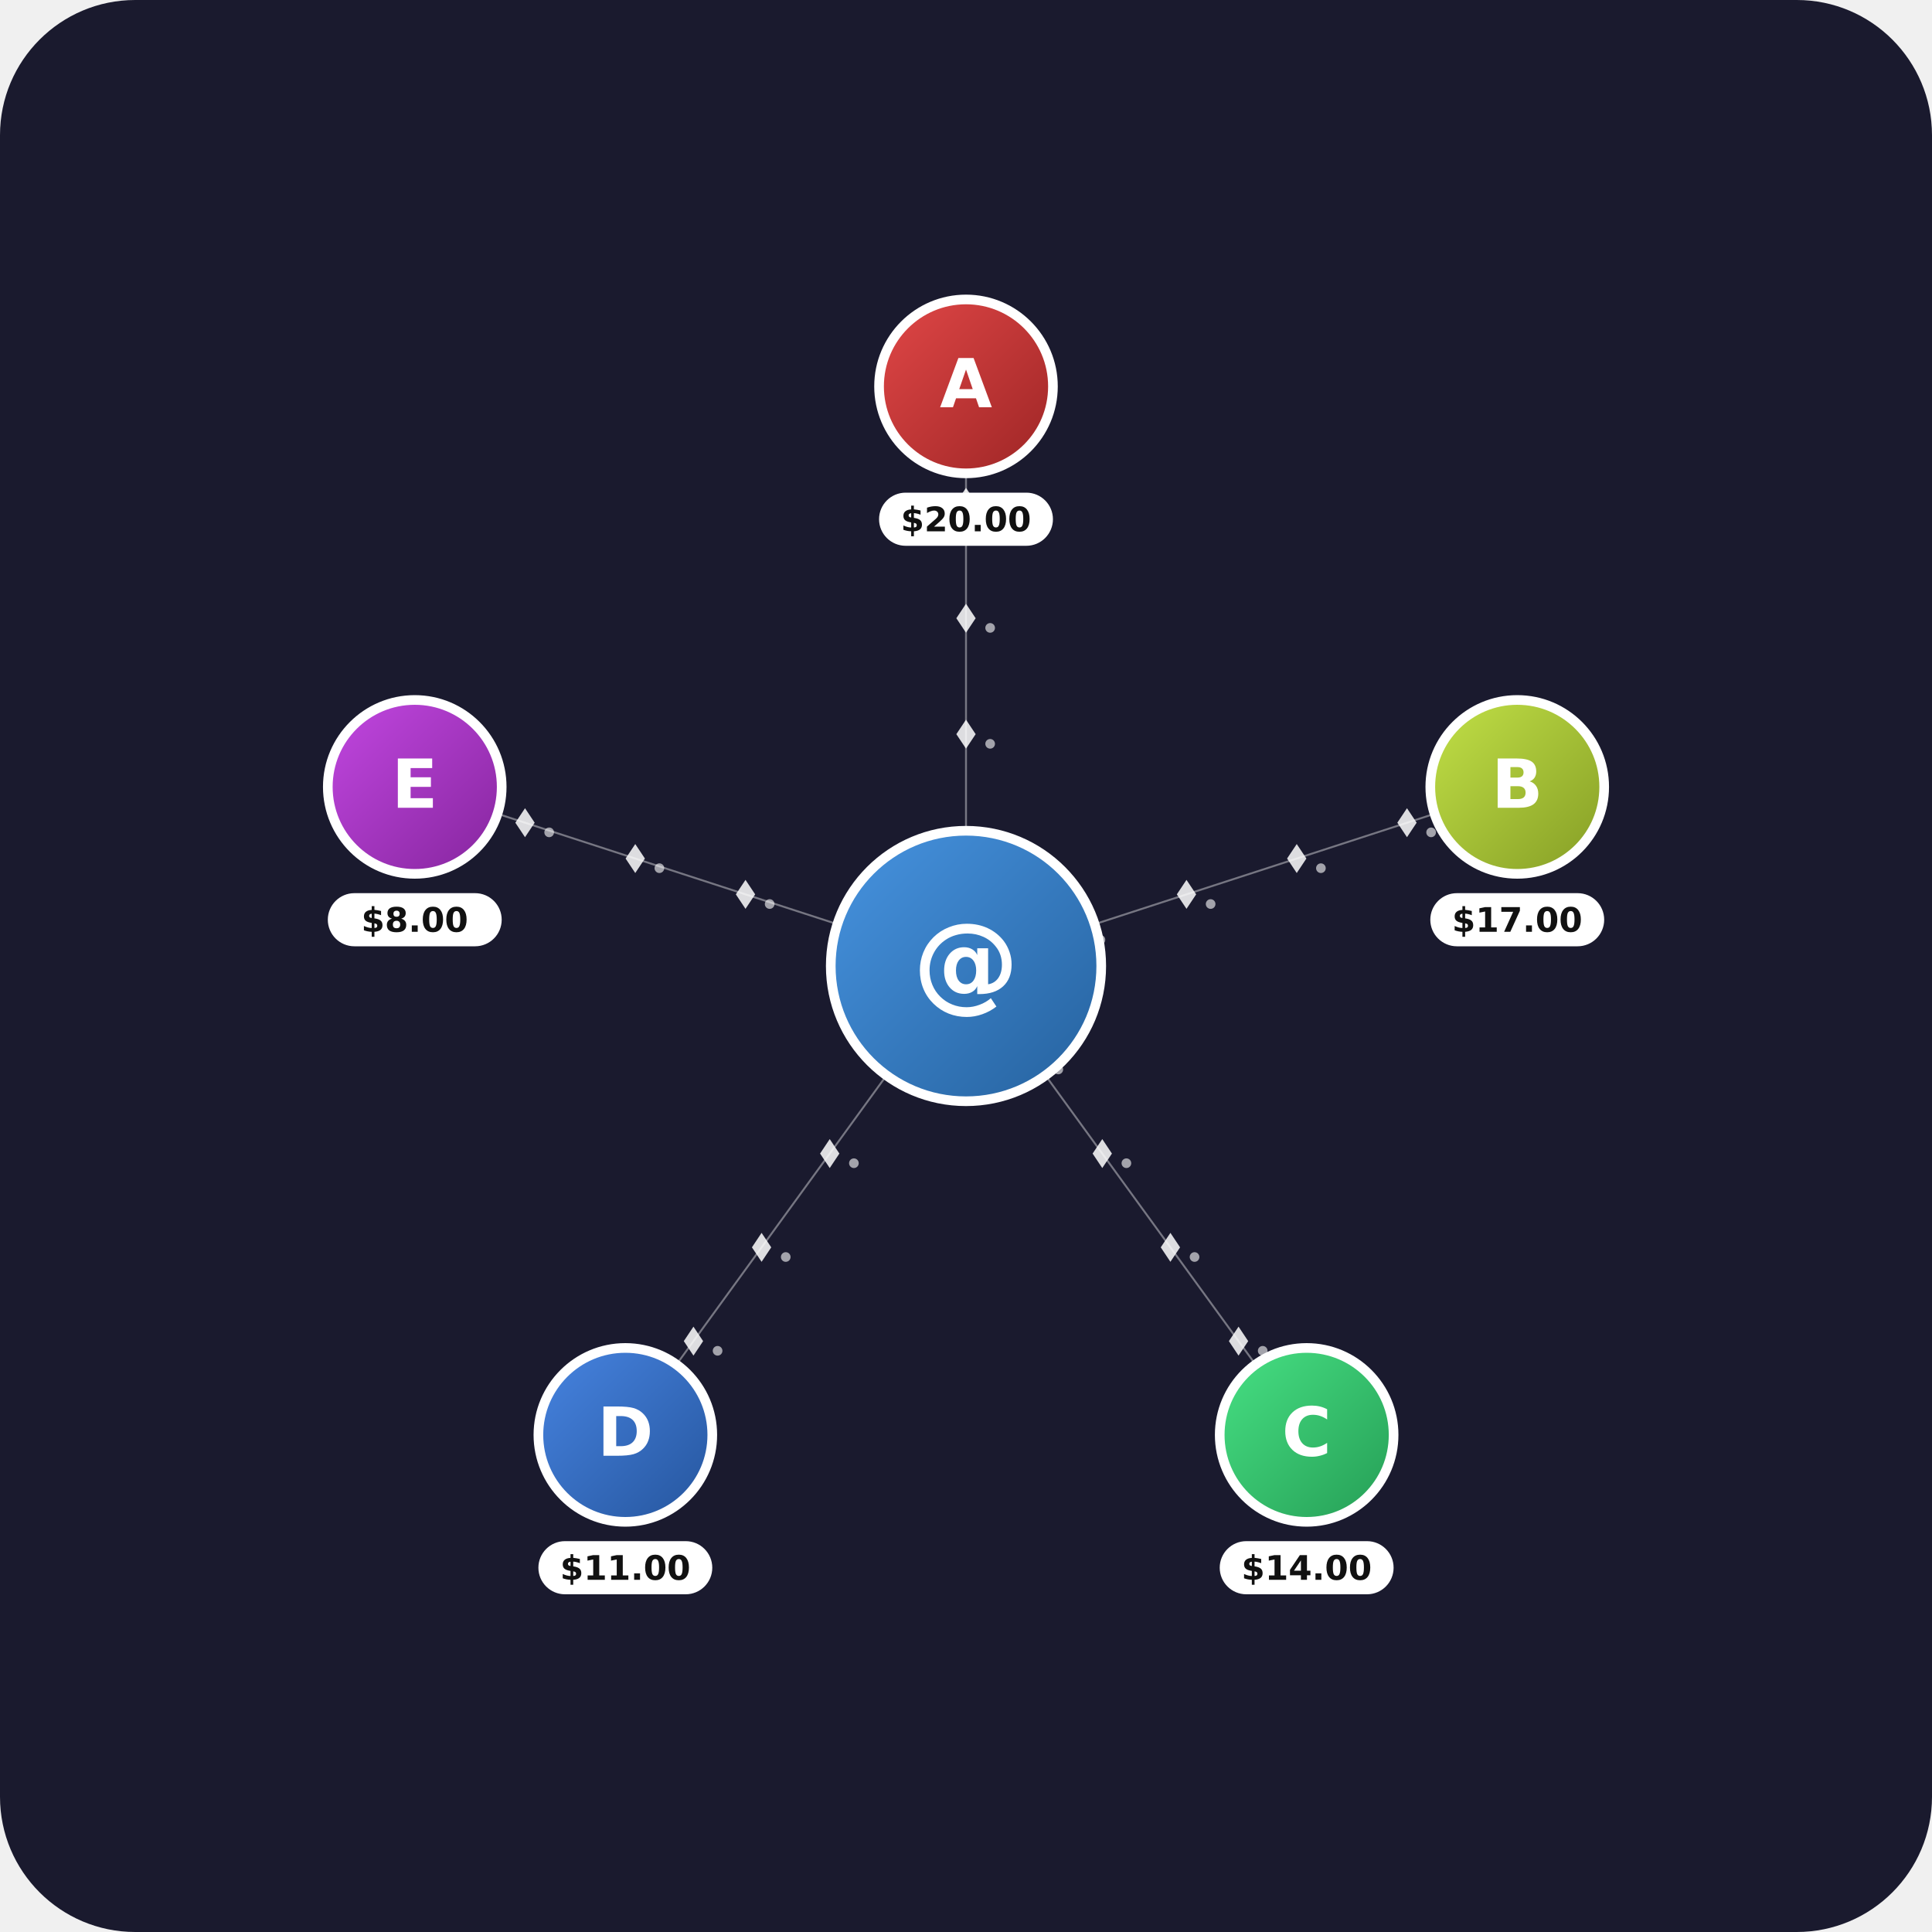
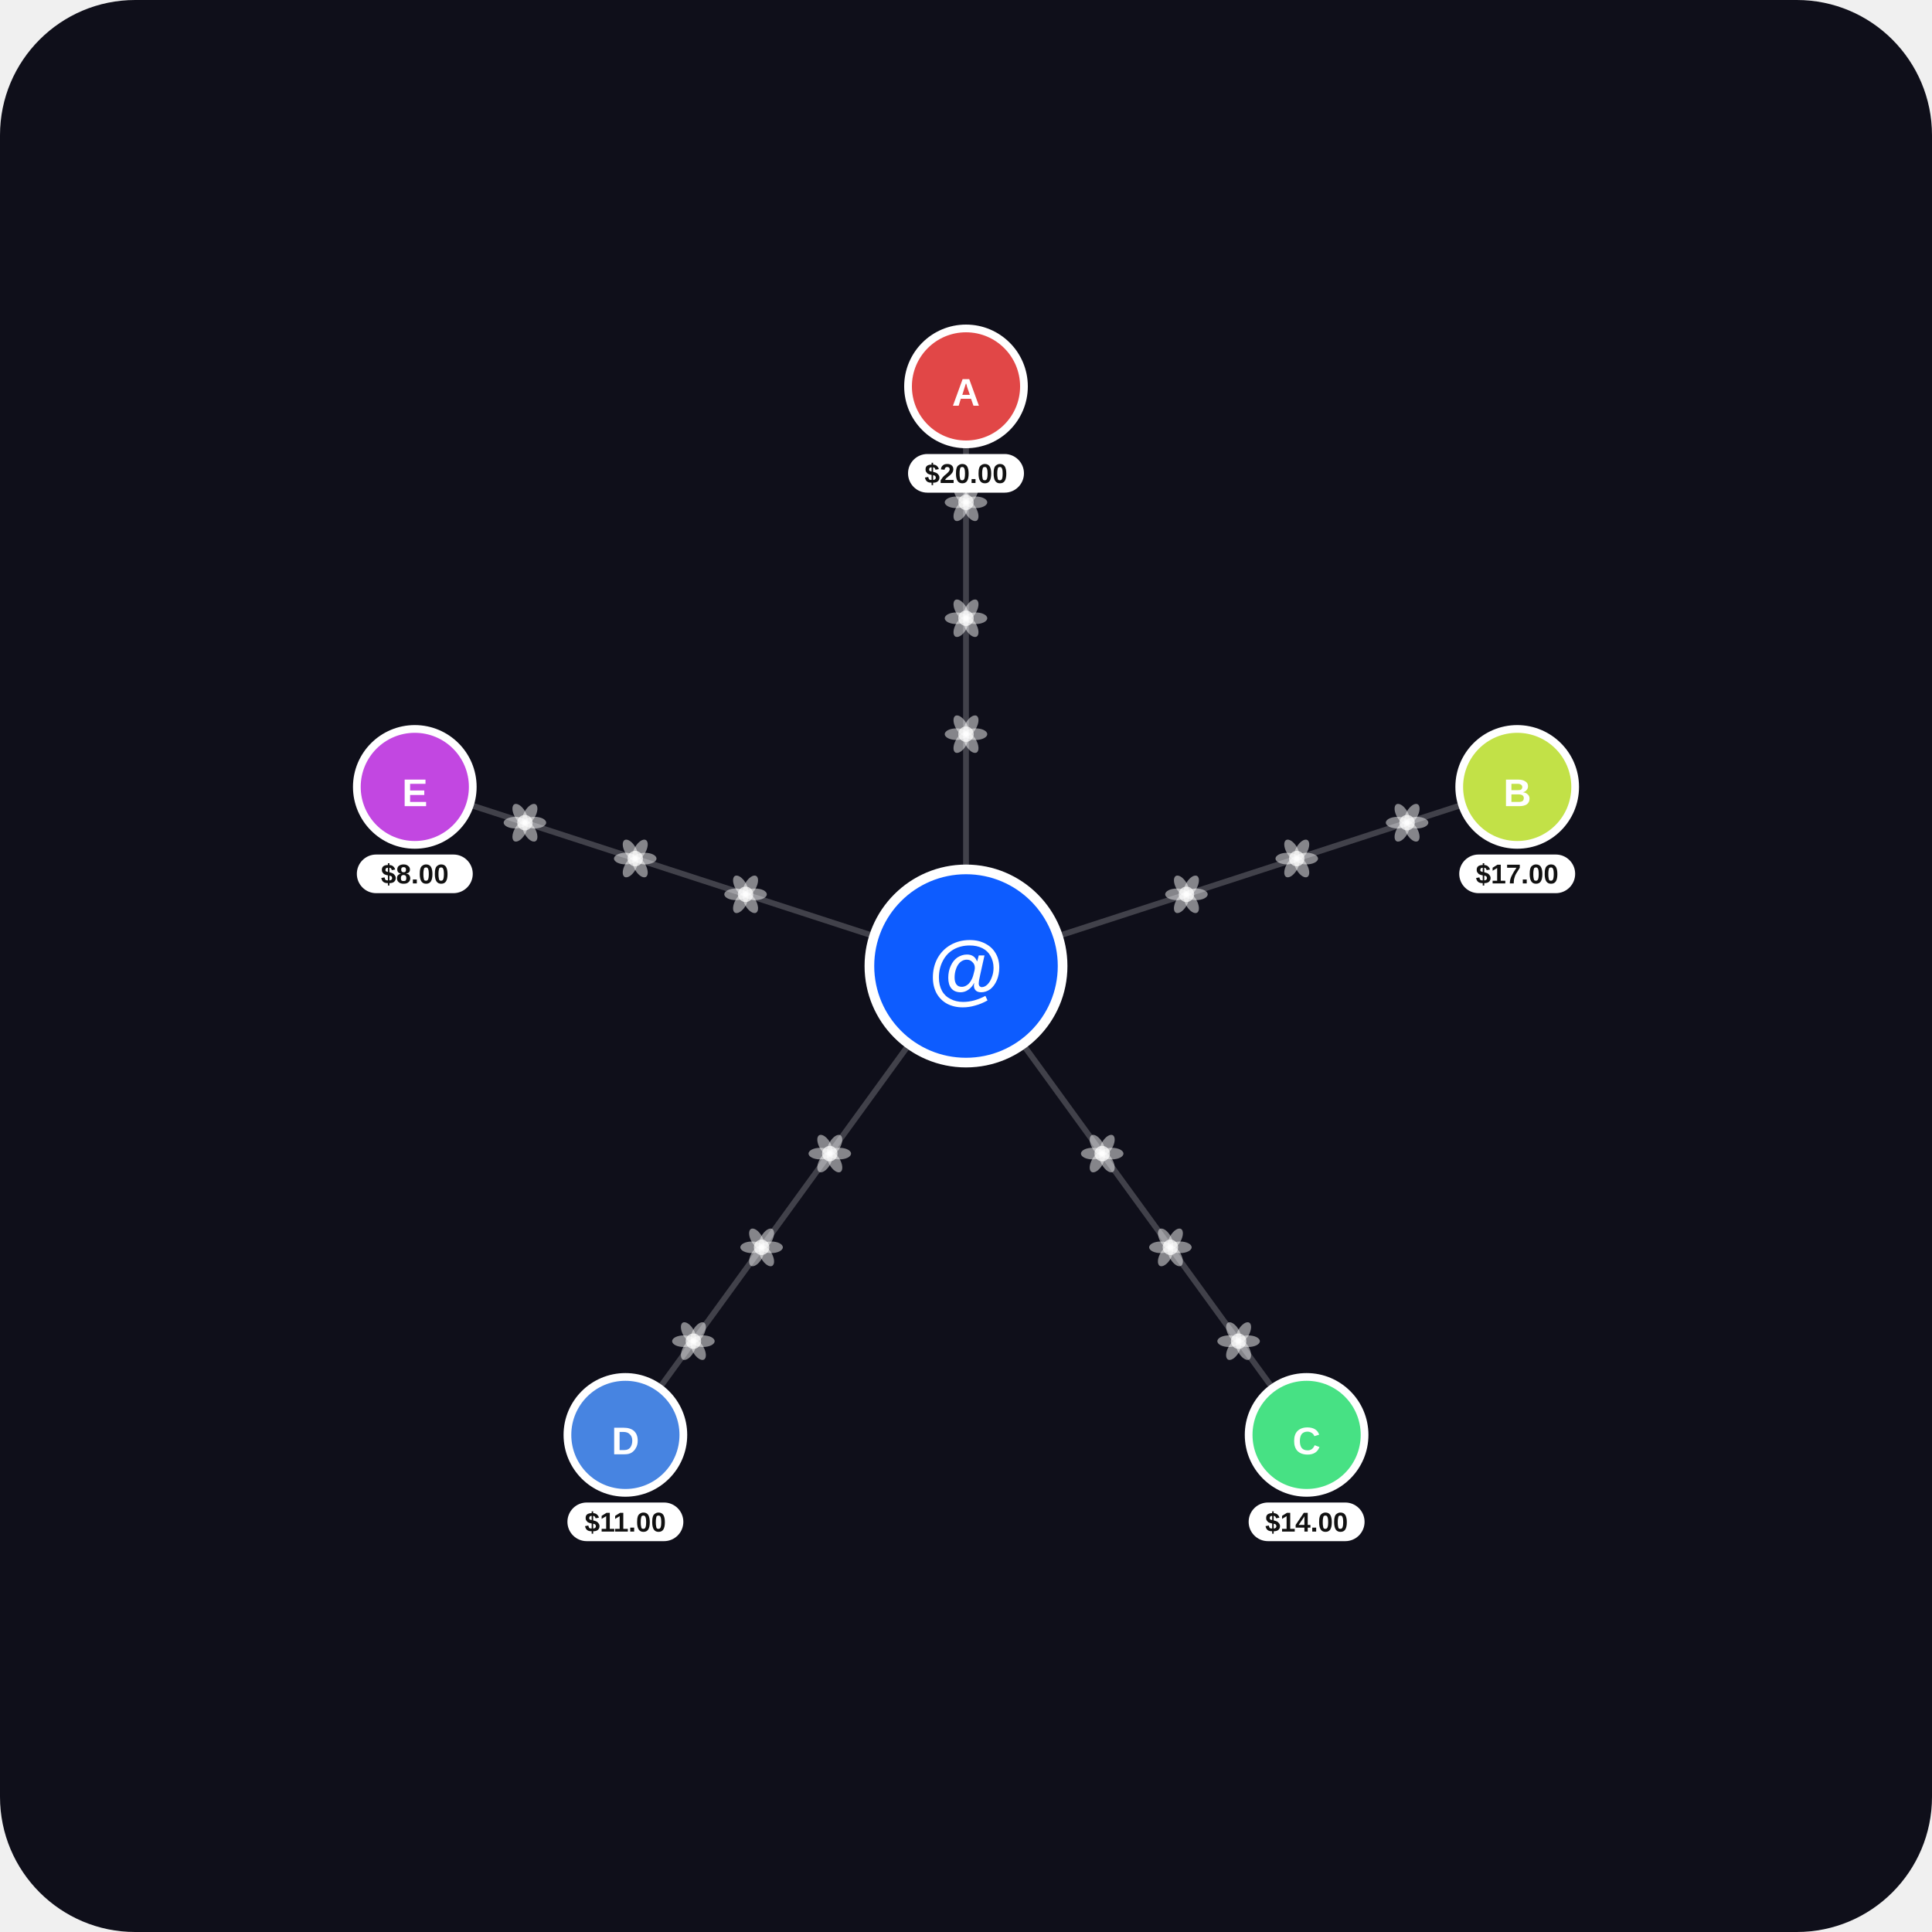
- <svg xmlns="http://www.w3.org/2000/svg" viewBox="0 0 400 400" width="400" height="400">
-   <defs>
-     <linearGradient id="grad-sheen" x1="0%" y1="0%" x2="100%" y2="0%">
-       <stop offset="0" stop-color="#888" />
-       <stop offset="0.5" stop-color="#fff" />
-       <stop offset="1" stop-color="#888" />
-     </linearGradient>
-     <linearGradient id="grad-copper" x1="0%" y1="0%" x2="100%" y2="0%">
-       <stop offset="0" stop-color="#7A3F1D" />
-       <stop offset="0.5" stop-color="#FFD8B5" />
-       <stop offset="1" stop-color="#7A3F1D" />
-     </linearGradient>
-     <linearGradient id="grad-gold-wire" x1="0%" y1="0%" x2="100%" y2="0%">
-       <stop offset="0" stop-color="#7A5800" />
-       <stop offset="0.5" stop-color="#FFF6B0" />
-       <stop offset="1" stop-color="#7A5800" />
-     </linearGradient>
-     <linearGradient id="grad-sunset" x1="0%" y1="0%" x2="100%" y2="0%">
-       <stop offset="0" stop-color="#FF6B35" />
-       <stop offset="1" stop-color="#FFD700" />
-     </linearGradient>
-     <linearGradient id="grad-ocean" x1="0%" y1="0%" x2="100%" y2="0%">
-       <stop offset="0" stop-color="#0077B6" />
-       <stop offset="1" stop-color="#90E0EF" />
-     </linearGradient>
-     <linearGradient id="grad-fire" x1="0%" y1="0%" x2="100%" y2="0%">
-       <stop offset="0" stop-color="#FF0000" />
-       <stop offset="1" stop-color="#FFD700" />
-     </linearGradient>
-     <linearGradient id="grad-forest" x1="0%" y1="0%" x2="100%" y2="0%">
-       <stop offset="0" stop-color="#0F5132" />
-       <stop offset="1" stop-color="#6EE7B7" />
-     </linearGradient>
-     <linearGradient id="grad-candy" x1="0%" y1="0%" x2="100%" y2="0%">
-       <stop offset="0" stop-color="#FF1493" />
-       <stop offset="1" stop-color="#7C3AED" />
-     </linearGradient>
-     <linearGradient id="grad-rainbow" x1="0%" y1="0%" x2="100%" y2="0%">
-       <stop offset="0" stop-color="#FF0000" />
-       <stop offset="0.33" stop-color="#FFFF00" />
-       <stop offset="0.66" stop-color="#00FF00" />
-       <stop offset="1" stop-color="#9D4EDD" />
-     </linearGradient>
-     <linearGradient id="grad-synthwave" x1="0%" y1="0%" x2="100%" y2="0%">
-       <stop offset="0" stop-color="#FF006E" />
-       <stop offset="0.5" stop-color="#8338EC" />
-       <stop offset="1" stop-color="#3A86FF" />
-     </linearGradient>
-     <linearGradient id="grad-aurora" x1="0%" y1="0%" x2="100%" y2="0%">
-       <stop offset="0" stop-color="#00F5D4" />
-       <stop offset="0.5" stop-color="#00BBF9" />
-       <stop offset="1" stop-color="#9B5DE5" />
-     </linearGradient>
-     <linearGradient id="grad-gold" x1="0%" y1="0%" x2="100%" y2="0%">
-       <stop offset="0" stop-color="#FFF6B0" />
-       <stop offset="0.5" stop-color="#E8C66B" />
-       <stop offset="1" stop-color="#B8860B" />
-     </linearGradient>
-     <linearGradient id="grad-cosmic" x1="0%" y1="0%" x2="100%" y2="0%">
-       <stop offset="0" stop-color="#10002B" />
-       <stop offset="0.5" stop-color="#9D4EDD" />
-       <stop offset="1" stop-color="#FF61DC" />
-     </linearGradient>
-     <filter id="glow-cyan" x="-50%" y="-50%" width="200%" height="200%">
-       <feGaussianBlur stdDeviation="2.5" result="b" />
-       <feMerge>
-         <feMergeNode in="b" />
-         <feMergeNode in="SourceGraphic" />
-       </feMerge>
-     </filter>
-     <filter id="glow-magenta" x="-50%" y="-50%" width="200%" height="200%">
-       <feGaussianBlur stdDeviation="2.5" result="b" />
-       <feMerge>
-         <feMergeNode in="b" />
-         <feMergeNode in="SourceGraphic" />
-       </feMerge>
-     </filter>
-     <filter id="glow-green" x="-50%" y="-50%" width="200%" height="200%">
-       <feGaussianBlur stdDeviation="2.5" result="b" />
-       <feMerge>
-         <feMergeNode in="b" />
-         <feMergeNode in="SourceGraphic" />
-       </feMerge>
-     </filter>
-     <filter id="glow-gold" x="-50%" y="-50%" width="200%" height="200%">
-       <feGaussianBlur stdDeviation="2.5" result="b" />
-       <feMerge>
-         <feMergeNode in="b" />
-         <feMergeNode in="SourceGraphic" />
-       </feMerge>
-     </filter>
-     <filter id="glow-purple" x="-50%" y="-50%" width="200%" height="200%">
-       <feGaussianBlur stdDeviation="2.5" result="b" />
-       <feMerge>
-         <feMergeNode in="b" />
-         <feMergeNode in="SourceGraphic" />
-       </feMerge>
-     </filter>
-     <filter id="glow-orange" x="-50%" y="-50%" width="200%" height="200%">
-       <feGaussianBlur stdDeviation="2.5" result="b" />
-       <feMerge>
-         <feMergeNode in="b" />
-         <feMergeNode in="SourceGraphic" />
-       </feMerge>
-     </filter>
-     <filter id="glow-red" x="-50%" y="-50%" width="200%" height="200%">
-       <feGaussianBlur stdDeviation="2.5" result="b" />
-       <feMerge>
-         <feMergeNode in="b" />
-         <feMergeNode in="SourceGraphic" />
-       </feMerge>
-     </filter>
-     <filter id="glow-blue" x="-50%" y="-50%" width="200%" height="200%">
-       <feGaussianBlur stdDeviation="2.5" result="b" />
-       <feMerge>
-         <feMergeNode in="b" />
-         <feMergeNode in="SourceGraphic" />
-       </feMerge>
-     </filter>
-     <filter id="glow-pink" x="-50%" y="-50%" width="200%" height="200%">
-       <feGaussianBlur stdDeviation="2.5" result="b" />
-       <feMerge>
-         <feMergeNode in="b" />
-         <feMergeNode in="SourceGraphic" />
-       </feMerge>
-     </filter>
-     <filter id="glow-lime" x="-50%" y="-50%" width="200%" height="200%">
-       <feGaussianBlur stdDeviation="2.5" result="b" />
-       <feMerge>
-         <feMergeNode in="b" />
-         <feMergeNode in="SourceGraphic" />
-       </feMerge>
-     </filter>
-     <filter id="glow-soft" x="-50%" y="-50%" width="200%" height="200%">
-       <feGaussianBlur stdDeviation="4" result="b" />
-       <feMerge>
-         <feMergeNode in="b" />
-         <feMergeNode in="SourceGraphic" />
-       </feMerge>
-     </filter>
-     <filter id="glow-inner" x="-50%" y="-50%" width="200%" height="200%">
-       <feGaussianBlur stdDeviation="1.5" result="b" />
-       <feMerge>
-         <feMergeNode in="b" />
-         <feMergeNode in="SourceGraphic" />
-       </feMerge>
-     </filter>
-   </defs>
-   <rect x="0" y="0" width="400" height="400" rx="28" fill="#1A1A2E" />
-   <line x1="200" y1="200" x2="200.00" y2="80.00" stroke="#ffffff" stroke-width="0.4" stroke-opacity="0.4" />
-   <path d="M 200.0 173.0 L 202.0 176.0 L 200.0 179.0 L 198.0 176.0 Z" fill="#ffffff" opacity="0.85" />
-   <circle cx="205.00" cy="178.00" r="1" fill="#ffffff" opacity="0.6" />
-   <path d="M 200.0 149.0 L 202.0 152.0 L 200.0 155.0 L 198.0 152.0 Z" fill="#ffffff" opacity="0.85" />
-   <circle cx="205.00" cy="154.00" r="1" fill="#ffffff" opacity="0.6" />
-   <path d="M 200.0 125.0 L 202.0 128.0 L 200.0 131.0 L 198.0 128.0 Z" fill="#ffffff" opacity="0.85" />
-   <circle cx="205.00" cy="130.00" r="1" fill="#ffffff" opacity="0.6" />
-   <path d="M 200.0 101.0 L 202.0 104.0 L 200.0 107.0 L 198.0 104.0 Z" fill="#ffffff" opacity="0.85" />
-   <circle cx="205.00" cy="106.00" r="1" fill="#ffffff" opacity="0.6" />
-   <line x1="200" y1="200" x2="314.13" y2="162.92" stroke="#ffffff" stroke-width="0.4" stroke-opacity="0.4" />
-   <path d="M 222.825 189.584 L 224.825 192.584 L 222.825 195.584 L 220.825 192.584 Z" fill="#ffffff" opacity="0.85" />
-   <circle cx="227.83" cy="194.58" r="1" fill="#ffffff" opacity="0.6" />
-   <path d="M 245.651 182.167 L 247.651 185.167 L 245.651 188.167 L 243.651 185.167 Z" fill="#ffffff" opacity="0.85" />
-   <circle cx="250.65" cy="187.17" r="1" fill="#ffffff" opacity="0.6" />
-   <path d="M 268.476 174.751 L 270.476 177.751 L 268.476 180.751 L 266.476 177.751 Z" fill="#ffffff" opacity="0.85" />
-   <circle cx="273.48" cy="179.75" r="1" fill="#ffffff" opacity="0.6" />
-   <path d="M 291.301 167.334 L 293.301 170.334 L 291.301 173.334 L 289.301 170.334 Z" fill="#ffffff" opacity="0.85" />
-   <circle cx="296.30" cy="172.33" r="1" fill="#ffffff" opacity="0.6" />
-   <line x1="200" y1="200" x2="270.53" y2="297.08" stroke="#ffffff" stroke-width="0.4" stroke-opacity="0.4" />
-   <path d="M 214.107 216.416 L 216.107 219.416 L 214.107 222.416 L 212.107 219.416 Z" fill="#ffffff" opacity="0.85" />
-   <circle cx="219.11" cy="221.42" r="1" fill="#ffffff" opacity="0.6" />
-   <path d="M 228.214 235.833 L 230.214 238.833 L 228.214 241.833 L 226.214 238.833 Z" fill="#ffffff" opacity="0.85" />
-   <circle cx="233.21" cy="240.83" r="1" fill="#ffffff" opacity="0.6" />
-   <path d="M 242.321 255.249 L 244.321 258.249 L 242.321 261.249 L 240.321 258.249 Z" fill="#ffffff" opacity="0.85" />
-   <circle cx="247.32" cy="260.25" r="1" fill="#ffffff" opacity="0.6" />
-   <path d="M 256.427 274.666 L 258.427 277.666 L 256.427 280.666 L 254.427 277.666 Z" fill="#ffffff" opacity="0.85" />
-   <circle cx="261.43" cy="279.67" r="1" fill="#ffffff" opacity="0.6" />
-   <line x1="200" y1="200" x2="129.47" y2="297.08" stroke="#ffffff" stroke-width="0.4" stroke-opacity="0.4" />
-   <path d="M 185.893 216.416 L 187.893 219.416 L 185.893 222.416 L 183.893 219.416 Z" fill="#ffffff" opacity="0.85" />
-   <circle cx="190.89" cy="221.42" r="1" fill="#ffffff" opacity="0.6" />
-   <path d="M 171.786 235.833 L 173.786 238.833 L 171.786 241.833 L 169.786 238.833 Z" fill="#ffffff" opacity="0.85" />
-   <circle cx="176.79" cy="240.83" r="1" fill="#ffffff" opacity="0.6" />
-   <path d="M 157.679 255.249 L 159.679 258.249 L 157.679 261.249 L 155.679 258.249 Z" fill="#ffffff" opacity="0.85" />
-   <circle cx="162.68" cy="260.25" r="1" fill="#ffffff" opacity="0.6" />
-   <path d="M 143.573 274.666 L 145.573 277.666 L 143.573 280.666 L 141.573 277.666 Z" fill="#ffffff" opacity="0.85" />
-   <circle cx="148.57" cy="279.67" r="1" fill="#ffffff" opacity="0.6" />
-   <line x1="200" y1="200" x2="85.87" y2="162.92" stroke="#ffffff" stroke-width="0.4" stroke-opacity="0.4" />
-   <path d="M 177.175 189.584 L 179.175 192.584 L 177.175 195.584 L 175.175 192.584 Z" fill="#ffffff" opacity="0.85" />
-   <circle cx="182.17" cy="194.58" r="1" fill="#ffffff" opacity="0.6" />
-   <path d="M 154.349 182.167 L 156.349 185.167 L 154.349 188.167 L 152.349 185.167 Z" fill="#ffffff" opacity="0.85" />
-   <circle cx="159.35" cy="187.17" r="1" fill="#ffffff" opacity="0.6" />
-   <path d="M 131.524 174.751 L 133.524 177.751 L 131.524 180.751 L 129.524 177.751 Z" fill="#ffffff" opacity="0.85" />
-   <circle cx="136.52" cy="179.75" r="1" fill="#ffffff" opacity="0.6" />
-   <path d="M 108.699 167.334 L 110.699 170.334 L 108.699 173.334 L 106.699 170.334 Z" fill="#ffffff" opacity="0.85" />
-   <circle cx="113.70" cy="172.33" r="1" fill="#ffffff" opacity="0.6" />
-   <g transform="translate(200.00 200.00)">
-     <defs>
-       <linearGradient id="ctile999" x1="0" y1="0" x2="1" y2="1">
-         <stop offset="0" stop-color="hsl(210,72%,58%)" />
-         <stop offset="1" stop-color="hsl(210,62%,38%)" />
-       </linearGradient>
-     </defs>
-     <circle r="28.0" fill="url(#ctile999)" stroke="#fff" stroke-width="2" />
-     <text x="0" y="6.72" text-anchor="middle" font-family="DejaVu Sans, Arial, sans-serif" font-size="22" font-weight="700" fill="#fff">@</text>
-   </g>
-   <g transform="translate(200.00 80.00)">
-     <defs>
-       <linearGradient id="ctile0" x1="0" y1="0" x2="1" y2="1">
-         <stop offset="0" stop-color="hsl(0,72%,58%)" />
-         <stop offset="1" stop-color="hsl(0,62%,38%)" />
-       </linearGradient>
-     </defs>
-     <circle r="18.0" fill="url(#ctile0)" stroke="#fff" stroke-width="2" />
-     <text x="0" y="4.32" text-anchor="middle" font-family="DejaVu Sans, Arial, sans-serif" font-size="14" font-weight="700" fill="#fff">A</text>
-   </g>
-   <g transform="translate(200.00 102.00)">
-     <rect x="-18" y="0" width="36" height="11" rx="5.5" fill="#fff" />
-     <text x="0" y="8" text-anchor="middle" font-family="DejaVu Sans, Arial, sans-serif" font-size="7" font-weight="700" fill="#111">$20.00</text>
-   </g>
-   <g transform="translate(314.13 162.92)">
-     <defs>
-       <linearGradient id="ctile1" x1="0" y1="0" x2="1" y2="1">
-         <stop offset="0" stop-color="hsl(72,72%,58%)" />
-         <stop offset="1" stop-color="hsl(72,62%,38%)" />
-       </linearGradient>
-     </defs>
-     <circle r="18.0" fill="url(#ctile1)" stroke="#fff" stroke-width="2" />
-     <text x="0" y="4.32" text-anchor="middle" font-family="DejaVu Sans, Arial, sans-serif" font-size="14" font-weight="700" fill="#fff">B</text>
-   </g>
-   <g transform="translate(314.13 184.92)">
-     <rect x="-18" y="0" width="36" height="11" rx="5.5" fill="#fff" />
-     <text x="0" y="8" text-anchor="middle" font-family="DejaVu Sans, Arial, sans-serif" font-size="7" font-weight="700" fill="#111">$17.00</text>
-   </g>
-   <g transform="translate(270.53 297.08)">
-     <defs>
-       <linearGradient id="ctile2" x1="0" y1="0" x2="1" y2="1">
-         <stop offset="0" stop-color="hsl(144,72%,58%)" />
-         <stop offset="1" stop-color="hsl(144,62%,38%)" />
-       </linearGradient>
-     </defs>
-     <circle r="18.0" fill="url(#ctile2)" stroke="#fff" stroke-width="2" />
-     <text x="0" y="4.32" text-anchor="middle" font-family="DejaVu Sans, Arial, sans-serif" font-size="14" font-weight="700" fill="#fff">C</text>
-   </g>
-   <g transform="translate(270.53 319.08)">
-     <rect x="-18" y="0" width="36" height="11" rx="5.5" fill="#fff" />
-     <text x="0" y="8" text-anchor="middle" font-family="DejaVu Sans, Arial, sans-serif" font-size="7" font-weight="700" fill="#111">$14.00</text>
-   </g>
-   <g transform="translate(129.47 297.08)">
-     <defs>
-       <linearGradient id="ctile3" x1="0" y1="0" x2="1" y2="1">
-         <stop offset="0" stop-color="hsl(216,72%,58%)" />
-         <stop offset="1" stop-color="hsl(216,62%,38%)" />
-       </linearGradient>
-     </defs>
-     <circle r="18.0" fill="url(#ctile3)" stroke="#fff" stroke-width="2" />
-     <text x="0" y="4.32" text-anchor="middle" font-family="DejaVu Sans, Arial, sans-serif" font-size="14" font-weight="700" fill="#fff">D</text>
-   </g>
-   <g transform="translate(129.47 319.08)">
-     <rect x="-18" y="0" width="36" height="11" rx="5.5" fill="#fff" />
-     <text x="0" y="8" text-anchor="middle" font-family="DejaVu Sans, Arial, sans-serif" font-size="7" font-weight="700" fill="#111">$11.00</text>
-   </g>
-   <g transform="translate(85.87 162.92)">
-     <defs>
-       <linearGradient id="ctile4" x1="0" y1="0" x2="1" y2="1">
-         <stop offset="0" stop-color="hsl(288,72%,58%)" />
-         <stop offset="1" stop-color="hsl(288,62%,38%)" />
-       </linearGradient>
-     </defs>
-     <circle r="18.0" fill="url(#ctile4)" stroke="#fff" stroke-width="2" />
-     <text x="0" y="4.32" text-anchor="middle" font-family="DejaVu Sans, Arial, sans-serif" font-size="14" font-weight="700" fill="#fff">E</text>
-   </g>
-   <g transform="translate(85.87 184.92)">
-     <rect x="-18" y="0" width="36" height="11" rx="5.5" fill="#fff" />
-     <text x="0" y="8" text-anchor="middle" font-family="DejaVu Sans, Arial, sans-serif" font-size="7" font-weight="700" fill="#111">$8.00</text>
-   </g>
+ <svg xmlns="http://www.w3.org/2000/svg" viewBox="0 0 100 100" width="100" height="100">
+   <rect x="0" y="0" width="100" height="100" rx="7" fill="#0F0F1A" />
+   <line x1="50" y1="50" x2="50.00" y2="20.00" stroke="#ffffff" stroke-width="0.3" stroke-opacity="0.21" />
+   <ellipse cx="50.50" cy="38.00" rx="0.6" ry="0.3" transform="rotate(0.00 50.50 38.00)" fill="#ffffff" opacity="0.49" />
+   <ellipse cx="50.25" cy="38.43" rx="0.6" ry="0.3" transform="rotate(60.00 50.25 38.43)" fill="#ffffff" opacity="0.49" />
+   <ellipse cx="49.75" cy="38.43" rx="0.6" ry="0.3" transform="rotate(120.00 49.75 38.43)" fill="#ffffff" opacity="0.49" />
+   <ellipse cx="49.50" cy="38.00" rx="0.6" ry="0.3" transform="rotate(180.00 49.50 38.00)" fill="#ffffff" opacity="0.49" />
+   <ellipse cx="49.75" cy="37.57" rx="0.6" ry="0.3" transform="rotate(240.00 49.75 37.57)" fill="#ffffff" opacity="0.49" />
+   <ellipse cx="50.25" cy="37.57" rx="0.6" ry="0.3" transform="rotate(300.00 50.25 37.57)" fill="#ffffff" opacity="0.49" />
+   <circle cx="50.00" cy="38.00" r="0.4" fill="#ffffff" opacity="0.7" />
+   <ellipse cx="50.50" cy="32.00" rx="0.6" ry="0.3" transform="rotate(0.00 50.50 32.00)" fill="#ffffff" opacity="0.49" />
+   <ellipse cx="50.25" cy="32.43" rx="0.6" ry="0.3" transform="rotate(60.00 50.25 32.43)" fill="#ffffff" opacity="0.49" />
+   <ellipse cx="49.75" cy="32.43" rx="0.6" ry="0.3" transform="rotate(120.00 49.75 32.43)" fill="#ffffff" opacity="0.49" />
+   <ellipse cx="49.50" cy="32.00" rx="0.6" ry="0.3" transform="rotate(180.00 49.50 32.00)" fill="#ffffff" opacity="0.49" />
+   <ellipse cx="49.75" cy="31.57" rx="0.6" ry="0.3" transform="rotate(240.00 49.75 31.57)" fill="#ffffff" opacity="0.49" />
+   <ellipse cx="50.25" cy="31.57" rx="0.6" ry="0.3" transform="rotate(300.00 50.25 31.57)" fill="#ffffff" opacity="0.49" />
+   <circle cx="50.00" cy="32.00" r="0.4" fill="#ffffff" opacity="0.7" />
+   <ellipse cx="50.50" cy="26.00" rx="0.6" ry="0.3" transform="rotate(0.00 50.50 26.00)" fill="#ffffff" opacity="0.49" />
+   <ellipse cx="50.25" cy="26.43" rx="0.6" ry="0.3" transform="rotate(60.00 50.25 26.43)" fill="#ffffff" opacity="0.49" />
+   <ellipse cx="49.75" cy="26.43" rx="0.6" ry="0.3" transform="rotate(120.00 49.75 26.43)" fill="#ffffff" opacity="0.49" />
+   <ellipse cx="49.50" cy="26.00" rx="0.6" ry="0.3" transform="rotate(180.00 49.50 26.00)" fill="#ffffff" opacity="0.49" />
+   <ellipse cx="49.75" cy="25.57" rx="0.6" ry="0.3" transform="rotate(240.00 49.75 25.57)" fill="#ffffff" opacity="0.49" />
+   <ellipse cx="50.25" cy="25.57" rx="0.6" ry="0.3" transform="rotate(300.00 50.25 25.57)" fill="#ffffff" opacity="0.49" />
+   <circle cx="50.00" cy="26.00" r="0.4" fill="#ffffff" opacity="0.7" />
+   <line x1="50" y1="50" x2="78.53" y2="40.73" stroke="#ffffff" stroke-width="0.3" stroke-opacity="0.21" />
+   <ellipse cx="61.91" cy="46.29" rx="0.6" ry="0.3" transform="rotate(0.00 61.91 46.29)" fill="#ffffff" opacity="0.49" />
+   <ellipse cx="61.66" cy="46.72" rx="0.6" ry="0.3" transform="rotate(60.00 61.66 46.72)" fill="#ffffff" opacity="0.49" />
+   <ellipse cx="61.16" cy="46.72" rx="0.6" ry="0.3" transform="rotate(120.00 61.16 46.72)" fill="#ffffff" opacity="0.49" />
+   <ellipse cx="60.91" cy="46.29" rx="0.6" ry="0.3" transform="rotate(180.00 60.91 46.29)" fill="#ffffff" opacity="0.49" />
+   <ellipse cx="61.16" cy="45.86" rx="0.6" ry="0.3" transform="rotate(240.00 61.16 45.86)" fill="#ffffff" opacity="0.49" />
+   <ellipse cx="61.66" cy="45.86" rx="0.6" ry="0.3" transform="rotate(300.00 61.66 45.86)" fill="#ffffff" opacity="0.49" />
+   <circle cx="61.41" cy="46.29" r="0.4" fill="#ffffff" opacity="0.7" />
+   <ellipse cx="67.62" cy="44.44" rx="0.6" ry="0.3" transform="rotate(0.00 67.62 44.44)" fill="#ffffff" opacity="0.49" />
+   <ellipse cx="67.37" cy="44.87" rx="0.6" ry="0.3" transform="rotate(60.00 67.37 44.87)" fill="#ffffff" opacity="0.49" />
+   <ellipse cx="66.87" cy="44.87" rx="0.6" ry="0.3" transform="rotate(120.00 66.87 44.87)" fill="#ffffff" opacity="0.49" />
+   <ellipse cx="66.62" cy="44.44" rx="0.6" ry="0.3" transform="rotate(180.00 66.62 44.44)" fill="#ffffff" opacity="0.49" />
+   <ellipse cx="66.87" cy="44.00" rx="0.6" ry="0.3" transform="rotate(240.00 66.87 44.00)" fill="#ffffff" opacity="0.49" />
+   <ellipse cx="67.37" cy="44.00" rx="0.6" ry="0.3" transform="rotate(300.00 67.37 44.00)" fill="#ffffff" opacity="0.49" />
+   <circle cx="67.12" cy="44.44" r="0.4" fill="#ffffff" opacity="0.7" />
+   <ellipse cx="73.33" cy="42.58" rx="0.6" ry="0.3" transform="rotate(0.00 73.33 42.58)" fill="#ffffff" opacity="0.49" />
+   <ellipse cx="73.08" cy="43.02" rx="0.6" ry="0.3" transform="rotate(60.00 73.08 43.02)" fill="#ffffff" opacity="0.49" />
+   <ellipse cx="72.58" cy="43.02" rx="0.6" ry="0.3" transform="rotate(120.00 72.58 43.02)" fill="#ffffff" opacity="0.49" />
+   <ellipse cx="72.33" cy="42.58" rx="0.6" ry="0.3" transform="rotate(180.00 72.33 42.58)" fill="#ffffff" opacity="0.49" />
+   <ellipse cx="72.58" cy="42.15" rx="0.6" ry="0.3" transform="rotate(240.00 72.58 42.15)" fill="#ffffff" opacity="0.49" />
+   <ellipse cx="73.08" cy="42.15" rx="0.6" ry="0.3" transform="rotate(300.00 73.08 42.15)" fill="#ffffff" opacity="0.49" />
+   <circle cx="72.83" cy="42.58" r="0.4" fill="#ffffff" opacity="0.7" />
+   <line x1="50" y1="50" x2="67.63" y2="74.27" stroke="#ffffff" stroke-width="0.3" stroke-opacity="0.21" />
+   <ellipse cx="57.55" cy="59.71" rx="0.6" ry="0.3" transform="rotate(0.00 57.55 59.71)" fill="#ffffff" opacity="0.49" />
+   <ellipse cx="57.30" cy="60.14" rx="0.6" ry="0.3" transform="rotate(60.00 57.30 60.14)" fill="#ffffff" opacity="0.49" />
+   <ellipse cx="56.80" cy="60.14" rx="0.6" ry="0.3" transform="rotate(120.00 56.80 60.14)" fill="#ffffff" opacity="0.49" />
+   <ellipse cx="56.55" cy="59.71" rx="0.6" ry="0.3" transform="rotate(180.00 56.55 59.71)" fill="#ffffff" opacity="0.49" />
+   <ellipse cx="56.80" cy="59.28" rx="0.6" ry="0.3" transform="rotate(240.00 56.80 59.28)" fill="#ffffff" opacity="0.49" />
+   <ellipse cx="57.30" cy="59.28" rx="0.6" ry="0.3" transform="rotate(300.00 57.30 59.28)" fill="#ffffff" opacity="0.49" />
+   <circle cx="57.05" cy="59.71" r="0.4" fill="#ffffff" opacity="0.7" />
+   <ellipse cx="61.08" cy="64.56" rx="0.6" ry="0.3" transform="rotate(0.00 61.08 64.56)" fill="#ffffff" opacity="0.49" />
+   <ellipse cx="60.83" cy="65.00" rx="0.6" ry="0.3" transform="rotate(60.00 60.83 65.00)" fill="#ffffff" opacity="0.49" />
+   <ellipse cx="60.33" cy="65.00" rx="0.6" ry="0.3" transform="rotate(120.00 60.33 65.00)" fill="#ffffff" opacity="0.49" />
+   <ellipse cx="60.08" cy="64.56" rx="0.6" ry="0.3" transform="rotate(180.00 60.08 64.56)" fill="#ffffff" opacity="0.49" />
+   <ellipse cx="60.33" cy="64.13" rx="0.6" ry="0.3" transform="rotate(240.00 60.33 64.13)" fill="#ffffff" opacity="0.49" />
+   <ellipse cx="60.83" cy="64.13" rx="0.6" ry="0.3" transform="rotate(300.00 60.83 64.13)" fill="#ffffff" opacity="0.49" />
+   <circle cx="60.58" cy="64.56" r="0.4" fill="#ffffff" opacity="0.7" />
+   <ellipse cx="64.61" cy="69.42" rx="0.6" ry="0.3" transform="rotate(0.00 64.61 69.42)" fill="#ffffff" opacity="0.49" />
+   <ellipse cx="64.36" cy="69.85" rx="0.6" ry="0.3" transform="rotate(60.00 64.36 69.85)" fill="#ffffff" opacity="0.49" />
+   <ellipse cx="63.86" cy="69.85" rx="0.6" ry="0.3" transform="rotate(120.00 63.86 69.85)" fill="#ffffff" opacity="0.49" />
+   <ellipse cx="63.61" cy="69.42" rx="0.6" ry="0.3" transform="rotate(180.00 63.61 69.42)" fill="#ffffff" opacity="0.49" />
+   <ellipse cx="63.86" cy="68.98" rx="0.6" ry="0.3" transform="rotate(240.00 63.86 68.98)" fill="#ffffff" opacity="0.49" />
+   <ellipse cx="64.36" cy="68.98" rx="0.6" ry="0.3" transform="rotate(300.00 64.36 68.98)" fill="#ffffff" opacity="0.49" />
+   <circle cx="64.11" cy="69.42" r="0.4" fill="#ffffff" opacity="0.7" />
+   <line x1="50" y1="50" x2="32.37" y2="74.27" stroke="#ffffff" stroke-width="0.3" stroke-opacity="0.21" />
+   <ellipse cx="43.45" cy="59.71" rx="0.6" ry="0.3" transform="rotate(0.00 43.45 59.71)" fill="#ffffff" opacity="0.49" />
+   <ellipse cx="43.20" cy="60.14" rx="0.6" ry="0.3" transform="rotate(60.00 43.20 60.14)" fill="#ffffff" opacity="0.49" />
+   <ellipse cx="42.70" cy="60.14" rx="0.6" ry="0.3" transform="rotate(120.00 42.70 60.14)" fill="#ffffff" opacity="0.49" />
+   <ellipse cx="42.45" cy="59.71" rx="0.6" ry="0.3" transform="rotate(180.00 42.45 59.71)" fill="#ffffff" opacity="0.49" />
+   <ellipse cx="42.70" cy="59.28" rx="0.6" ry="0.3" transform="rotate(240.00 42.70 59.28)" fill="#ffffff" opacity="0.49" />
+   <ellipse cx="43.20" cy="59.28" rx="0.6" ry="0.3" transform="rotate(300.00 43.20 59.28)" fill="#ffffff" opacity="0.49" />
+   <circle cx="42.95" cy="59.71" r="0.4" fill="#ffffff" opacity="0.7" />
+   <ellipse cx="39.92" cy="64.56" rx="0.6" ry="0.3" transform="rotate(0.00 39.92 64.56)" fill="#ffffff" opacity="0.49" />
+   <ellipse cx="39.67" cy="65.00" rx="0.6" ry="0.3" transform="rotate(60.00 39.67 65.00)" fill="#ffffff" opacity="0.49" />
+   <ellipse cx="39.17" cy="65.00" rx="0.6" ry="0.3" transform="rotate(120.00 39.17 65.00)" fill="#ffffff" opacity="0.49" />
+   <ellipse cx="38.92" cy="64.56" rx="0.6" ry="0.3" transform="rotate(180.00 38.92 64.56)" fill="#ffffff" opacity="0.49" />
+   <ellipse cx="39.17" cy="64.13" rx="0.6" ry="0.3" transform="rotate(240.00 39.17 64.13)" fill="#ffffff" opacity="0.49" />
+   <ellipse cx="39.67" cy="64.13" rx="0.6" ry="0.3" transform="rotate(300.00 39.67 64.13)" fill="#ffffff" opacity="0.49" />
+   <circle cx="39.42" cy="64.56" r="0.4" fill="#ffffff" opacity="0.7" />
+   <ellipse cx="36.39" cy="69.42" rx="0.6" ry="0.3" transform="rotate(0.00 36.39 69.42)" fill="#ffffff" opacity="0.49" />
+   <ellipse cx="36.14" cy="69.85" rx="0.6" ry="0.3" transform="rotate(60.00 36.14 69.85)" fill="#ffffff" opacity="0.49" />
+   <ellipse cx="35.64" cy="69.85" rx="0.6" ry="0.3" transform="rotate(120.00 35.64 69.85)" fill="#ffffff" opacity="0.49" />
+   <ellipse cx="35.39" cy="69.42" rx="0.6" ry="0.3" transform="rotate(180.00 35.39 69.42)" fill="#ffffff" opacity="0.49" />
+   <ellipse cx="35.64" cy="68.98" rx="0.6" ry="0.3" transform="rotate(240.00 35.64 68.98)" fill="#ffffff" opacity="0.49" />
+   <ellipse cx="36.14" cy="68.98" rx="0.6" ry="0.3" transform="rotate(300.00 36.14 68.98)" fill="#ffffff" opacity="0.49" />
+   <circle cx="35.89" cy="69.42" r="0.4" fill="#ffffff" opacity="0.7" />
+   <line x1="50" y1="50" x2="21.47" y2="40.73" stroke="#ffffff" stroke-width="0.3" stroke-opacity="0.21" />
+   <ellipse cx="39.09" cy="46.29" rx="0.6" ry="0.3" transform="rotate(0.00 39.09 46.29)" fill="#ffffff" opacity="0.49" />
+   <ellipse cx="38.84" cy="46.72" rx="0.6" ry="0.3" transform="rotate(60.00 38.84 46.72)" fill="#ffffff" opacity="0.49" />
+   <ellipse cx="38.34" cy="46.72" rx="0.6" ry="0.3" transform="rotate(120.00 38.34 46.72)" fill="#ffffff" opacity="0.49" />
+   <ellipse cx="38.09" cy="46.29" rx="0.6" ry="0.3" transform="rotate(180.00 38.09 46.29)" fill="#ffffff" opacity="0.49" />
+   <ellipse cx="38.34" cy="45.86" rx="0.6" ry="0.3" transform="rotate(240.00 38.34 45.86)" fill="#ffffff" opacity="0.49" />
+   <ellipse cx="38.84" cy="45.86" rx="0.6" ry="0.3" transform="rotate(300.00 38.84 45.86)" fill="#ffffff" opacity="0.49" />
+   <circle cx="38.59" cy="46.29" r="0.4" fill="#ffffff" opacity="0.7" />
+   <ellipse cx="33.38" cy="44.44" rx="0.6" ry="0.3" transform="rotate(0.00 33.38 44.44)" fill="#ffffff" opacity="0.49" />
+   <ellipse cx="33.13" cy="44.87" rx="0.6" ry="0.3" transform="rotate(60.00 33.13 44.87)" fill="#ffffff" opacity="0.49" />
+   <ellipse cx="32.63" cy="44.87" rx="0.6" ry="0.3" transform="rotate(120.00 32.63 44.87)" fill="#ffffff" opacity="0.49" />
+   <ellipse cx="32.38" cy="44.44" rx="0.6" ry="0.3" transform="rotate(180.00 32.38 44.44)" fill="#ffffff" opacity="0.49" />
+   <ellipse cx="32.63" cy="44.00" rx="0.6" ry="0.3" transform="rotate(240.00 32.63 44.00)" fill="#ffffff" opacity="0.49" />
+   <ellipse cx="33.13" cy="44.00" rx="0.6" ry="0.3" transform="rotate(300.00 33.13 44.00)" fill="#ffffff" opacity="0.49" />
+   <circle cx="32.88" cy="44.44" r="0.4" fill="#ffffff" opacity="0.7" />
+   <ellipse cx="27.67" cy="42.58" rx="0.6" ry="0.3" transform="rotate(0.00 27.67 42.58)" fill="#ffffff" opacity="0.49" />
+   <ellipse cx="27.42" cy="43.02" rx="0.6" ry="0.3" transform="rotate(60.00 27.42 43.02)" fill="#ffffff" opacity="0.49" />
+   <ellipse cx="26.92" cy="43.02" rx="0.6" ry="0.3" transform="rotate(120.00 26.92 43.02)" fill="#ffffff" opacity="0.49" />
+   <ellipse cx="26.67" cy="42.58" rx="0.6" ry="0.3" transform="rotate(180.00 26.67 42.58)" fill="#ffffff" opacity="0.49" />
+   <ellipse cx="26.92" cy="42.15" rx="0.6" ry="0.3" transform="rotate(240.00 26.92 42.15)" fill="#ffffff" opacity="0.49" />
+   <ellipse cx="27.42" cy="42.15" rx="0.6" ry="0.3" transform="rotate(300.00 27.42 42.15)" fill="#ffffff" opacity="0.49" />
+   <circle cx="27.17" cy="42.58" r="0.4" fill="#ffffff" opacity="0.7" />
+   <circle cx="50" cy="50" r="5" fill="#0D5CFF" stroke="#fff" stroke-width="0.5" />
+   <text x="50" y="51.5" text-anchor="middle" font-family="Arial, sans-serif" font-size="4" font-weight="700" fill="#fff">@</text>
+   <circle cx="50.00" cy="20.00" r="3" fill="hsl(0,72%,58%)" stroke="#fff" stroke-width="0.4" />
+   <text x="50.00" y="21.00" text-anchor="middle" font-family="Arial, sans-serif" font-size="2" font-weight="700" fill="#fff">A</text>
+   <rect x="47.00" y="23.50" width="6" height="2" rx="1" fill="#fff" />
+   <text x="50.00" y="25.00" text-anchor="middle" font-family="Arial, sans-serif" font-size="1.4" font-weight="700" fill="#111">$20.00</text>
+   <circle cx="78.53" cy="40.73" r="3" fill="hsl(72,72%,58%)" stroke="#fff" stroke-width="0.4" />
+   <text x="78.53" y="41.73" text-anchor="middle" font-family="Arial, sans-serif" font-size="2" font-weight="700" fill="#fff">B</text>
+   <rect x="75.53" y="44.23" width="6" height="2" rx="1" fill="#fff" />
+   <text x="78.53" y="45.73" text-anchor="middle" font-family="Arial, sans-serif" font-size="1.4" font-weight="700" fill="#111">$17.00</text>
+   <circle cx="67.63" cy="74.27" r="3" fill="hsl(144,72%,58%)" stroke="#fff" stroke-width="0.4" />
+   <text x="67.63" y="75.27" text-anchor="middle" font-family="Arial, sans-serif" font-size="2" font-weight="700" fill="#fff">C</text>
+   <rect x="64.63" y="77.77" width="6" height="2" rx="1" fill="#fff" />
+   <text x="67.63" y="79.27" text-anchor="middle" font-family="Arial, sans-serif" font-size="1.4" font-weight="700" fill="#111">$14.00</text>
+   <circle cx="32.37" cy="74.27" r="3" fill="hsl(216,72%,58%)" stroke="#fff" stroke-width="0.4" />
+   <text x="32.37" y="75.27" text-anchor="middle" font-family="Arial, sans-serif" font-size="2" font-weight="700" fill="#fff">D</text>
+   <rect x="29.37" y="77.77" width="6" height="2" rx="1" fill="#fff" />
+   <text x="32.37" y="79.27" text-anchor="middle" font-family="Arial, sans-serif" font-size="1.4" font-weight="700" fill="#111">$11.00</text>
+   <circle cx="21.47" cy="40.73" r="3" fill="hsl(288,72%,58%)" stroke="#fff" stroke-width="0.4" />
+   <text x="21.47" y="41.73" text-anchor="middle" font-family="Arial, sans-serif" font-size="2" font-weight="700" fill="#fff">E</text>
+   <rect x="18.47" y="44.23" width="6" height="2" rx="1" fill="#fff" />
+   <text x="21.47" y="45.73" text-anchor="middle" font-family="Arial, sans-serif" font-size="1.4" font-weight="700" fill="#111">$8.00</text>
</svg>
